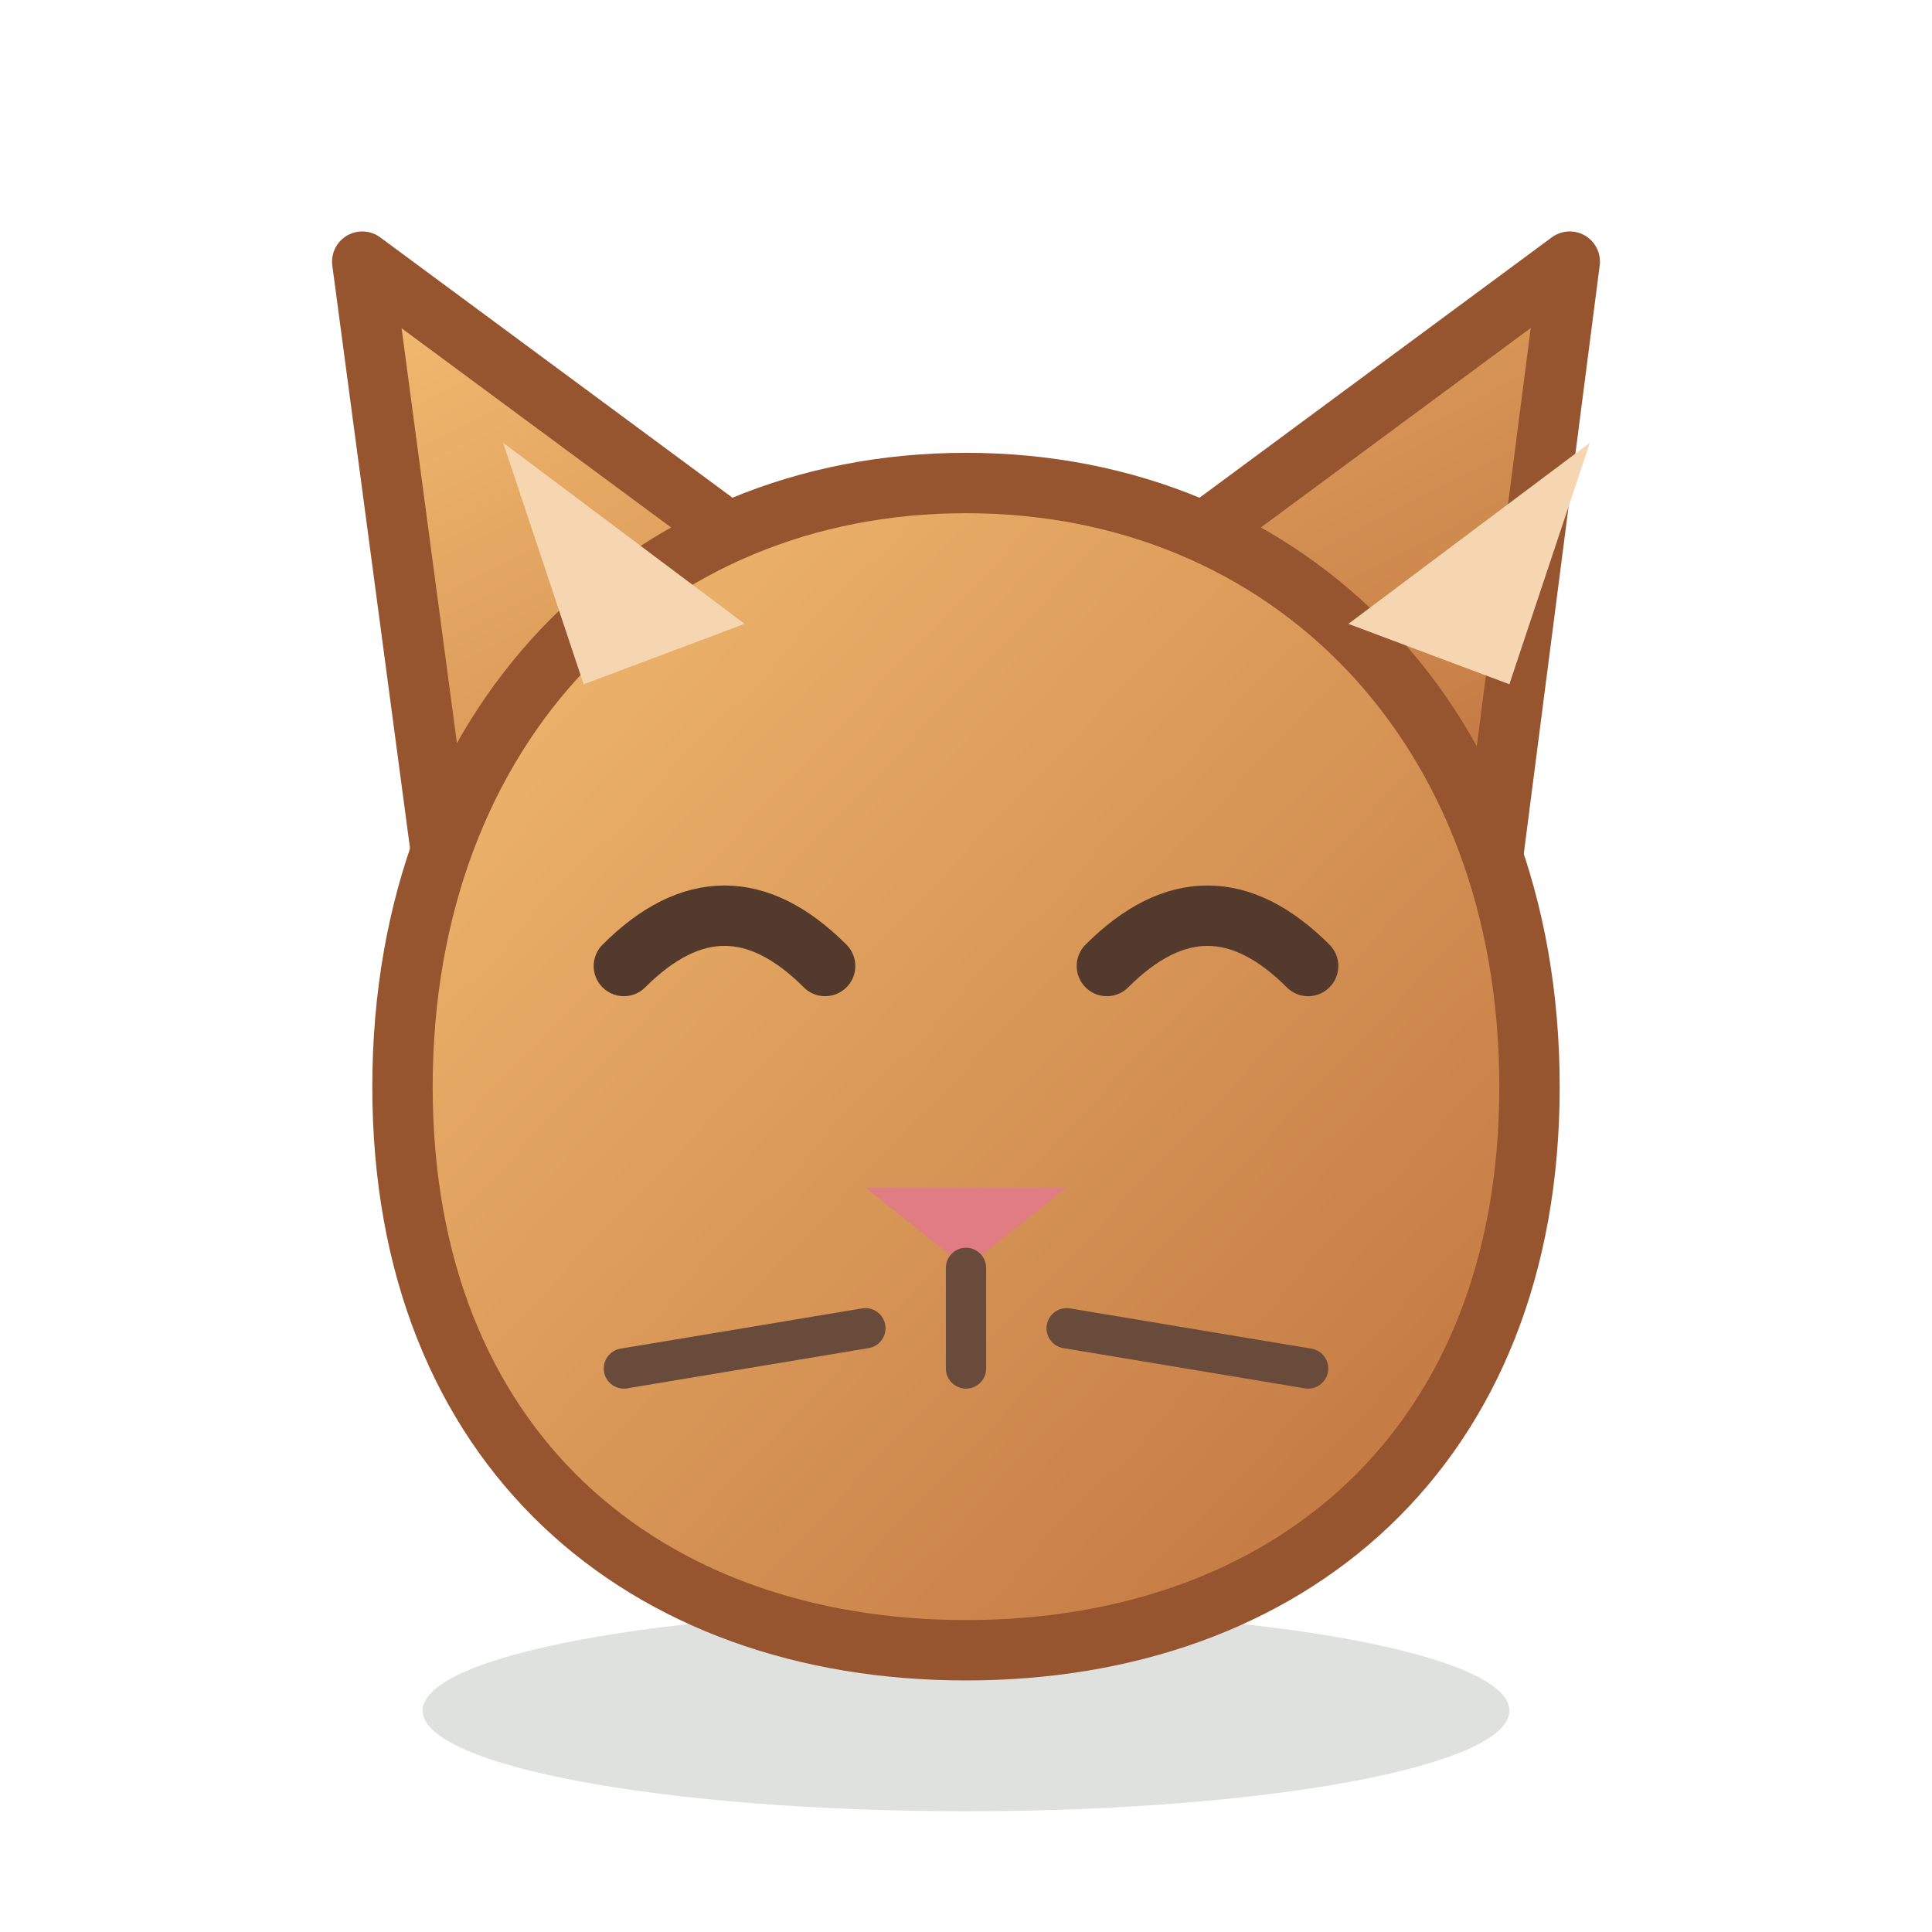
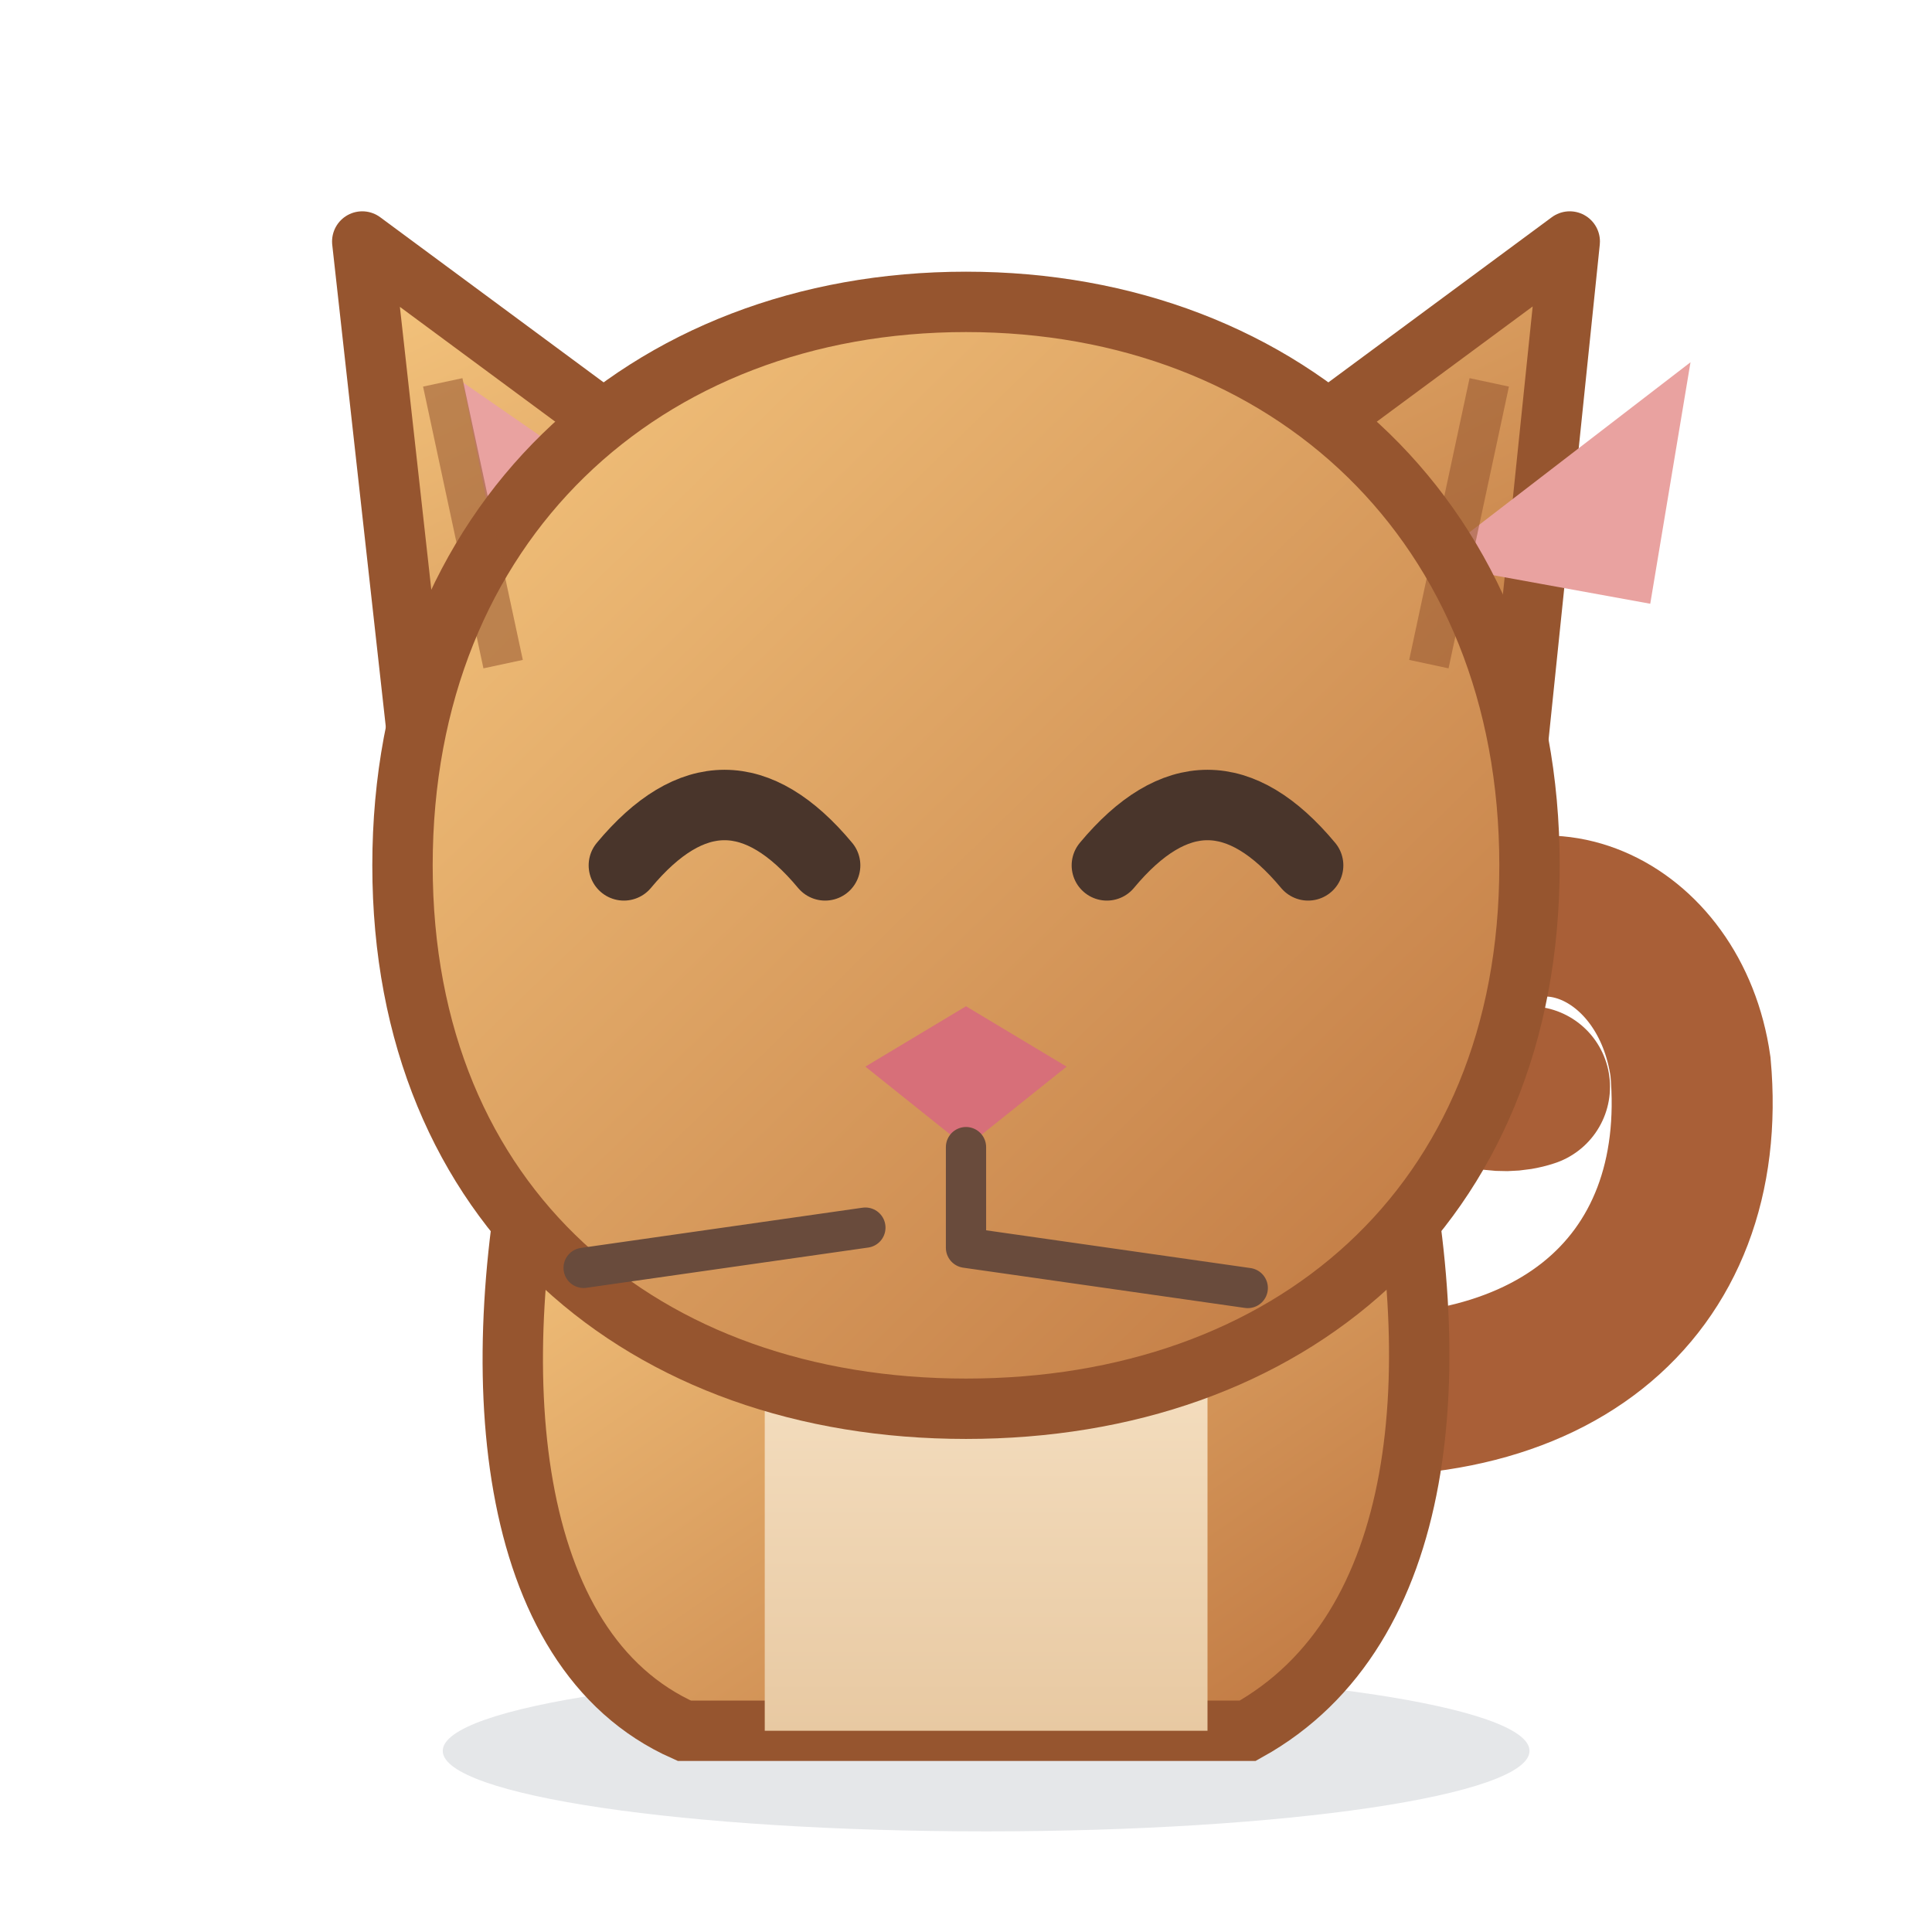
<svg xmlns="http://www.w3.org/2000/svg" viewBox="0 0 96 96">
  <defs>
-     <linearGradient id="fur" x2="1" y2="1">
-       <stop stop-color="#f4bd72" />
-       <stop offset="1" stop-color="#bd713d" />
+     <linearGradient id="catFur" x1="0" y1="0" x2="1" y2="1">
+       <stop stop-color="#f6c77f" />
+       <stop offset="1" stop-color="#bd743f" />
+     </linearGradient>
+     <linearGradient id="catChest" x1="0" y1="0" x2="0" y2="1">
+       <stop stop-color="#fff0d9" />
+       <stop offset="1" stop-color="#e8c9a2" />
    </linearGradient>
  </defs>
-   <ellipse cx="48" cy="85" rx="27" ry="5" fill="#172519" opacity=".14" />
-   <path d="M22 43 18 13l23 17q7-3 14 0l23-17-4 31" fill="url(#fur)" stroke="#96542f" stroke-width="3" stroke-linejoin="round" />
-   <path d="M20 54c0-18 12-30 28-30s28 12 28 30-12 28-28 28S20 72 20 54Z" fill="url(#fur)" stroke="#96542f" stroke-width="3" />
-   <path d="M31 48q5-5 10 0M55 48q5-5 10 0" fill="none" stroke="#533a2d" stroke-width="3" stroke-linecap="round" />
-   <path d="m43 59 5 4 5-4" fill="#df7d83" />
-   <path d="M48 63v5m-5-2-12 2m22-2 12 2" fill="none" stroke="#694b3c" stroke-width="2" stroke-linecap="round" />
-   <path d="M29 34 25 22l12 9m30 0 12-9-4 12" fill="#f6d6b1" />
+   <ellipse cx="49" cy="87" rx="27" ry="4" fill="#243044" opacity=".12" />
+   <path d="M63 69c14 2 22-5 21-16-1-7-8-10-12-5-3 4 1 7 4 6" fill="none" stroke="#a95f37" stroke-width="8" stroke-linecap="round" />
+   <path d="M27 55c-3 13-2 27 7 31h28c9-5 10-18 7-31" fill="url(#catFur)" stroke="#96552f" stroke-width="3" />
+   <path d="M38 66c1-9 6-14 11-14s10 5 11 14v20H38Z" fill="url(#catChest)" />
+   <path d="M21 39 18 12l23 17q7-3 14 0l23-17-3 29" fill="url(#catFur)" stroke="#96552f" stroke-width="3" stroke-linejoin="round" />
+   <path d="m25 29-2-10 13 9m35 0 13-10-2 12" fill="#e9a2a0" />
+   <path d="M20 43c0-17 12-28 28-28s28 11 28 28-12 27-28 27S20 60 20 43Z" fill="url(#catFur)" stroke="#96552f" stroke-width="3" />
+   <path d="M31 43q5-6 10 0m14 0q5-6 10 0" fill="none" stroke="#49352b" stroke-width="3.5" stroke-linecap="round" />
+   <path d="m43 53 5 4 5-4-5-3Z" fill="#d76f79" />
+   <path d="M48 57v5m-5-1-14 2m19-1 14 2" fill="none" stroke="#694b3c" stroke-width="2" stroke-linecap="round" />
+   <path d="M25 33 22 19m49 14 3-14" stroke="#96552f" stroke-width="2" opacity=".55" />
</svg>
